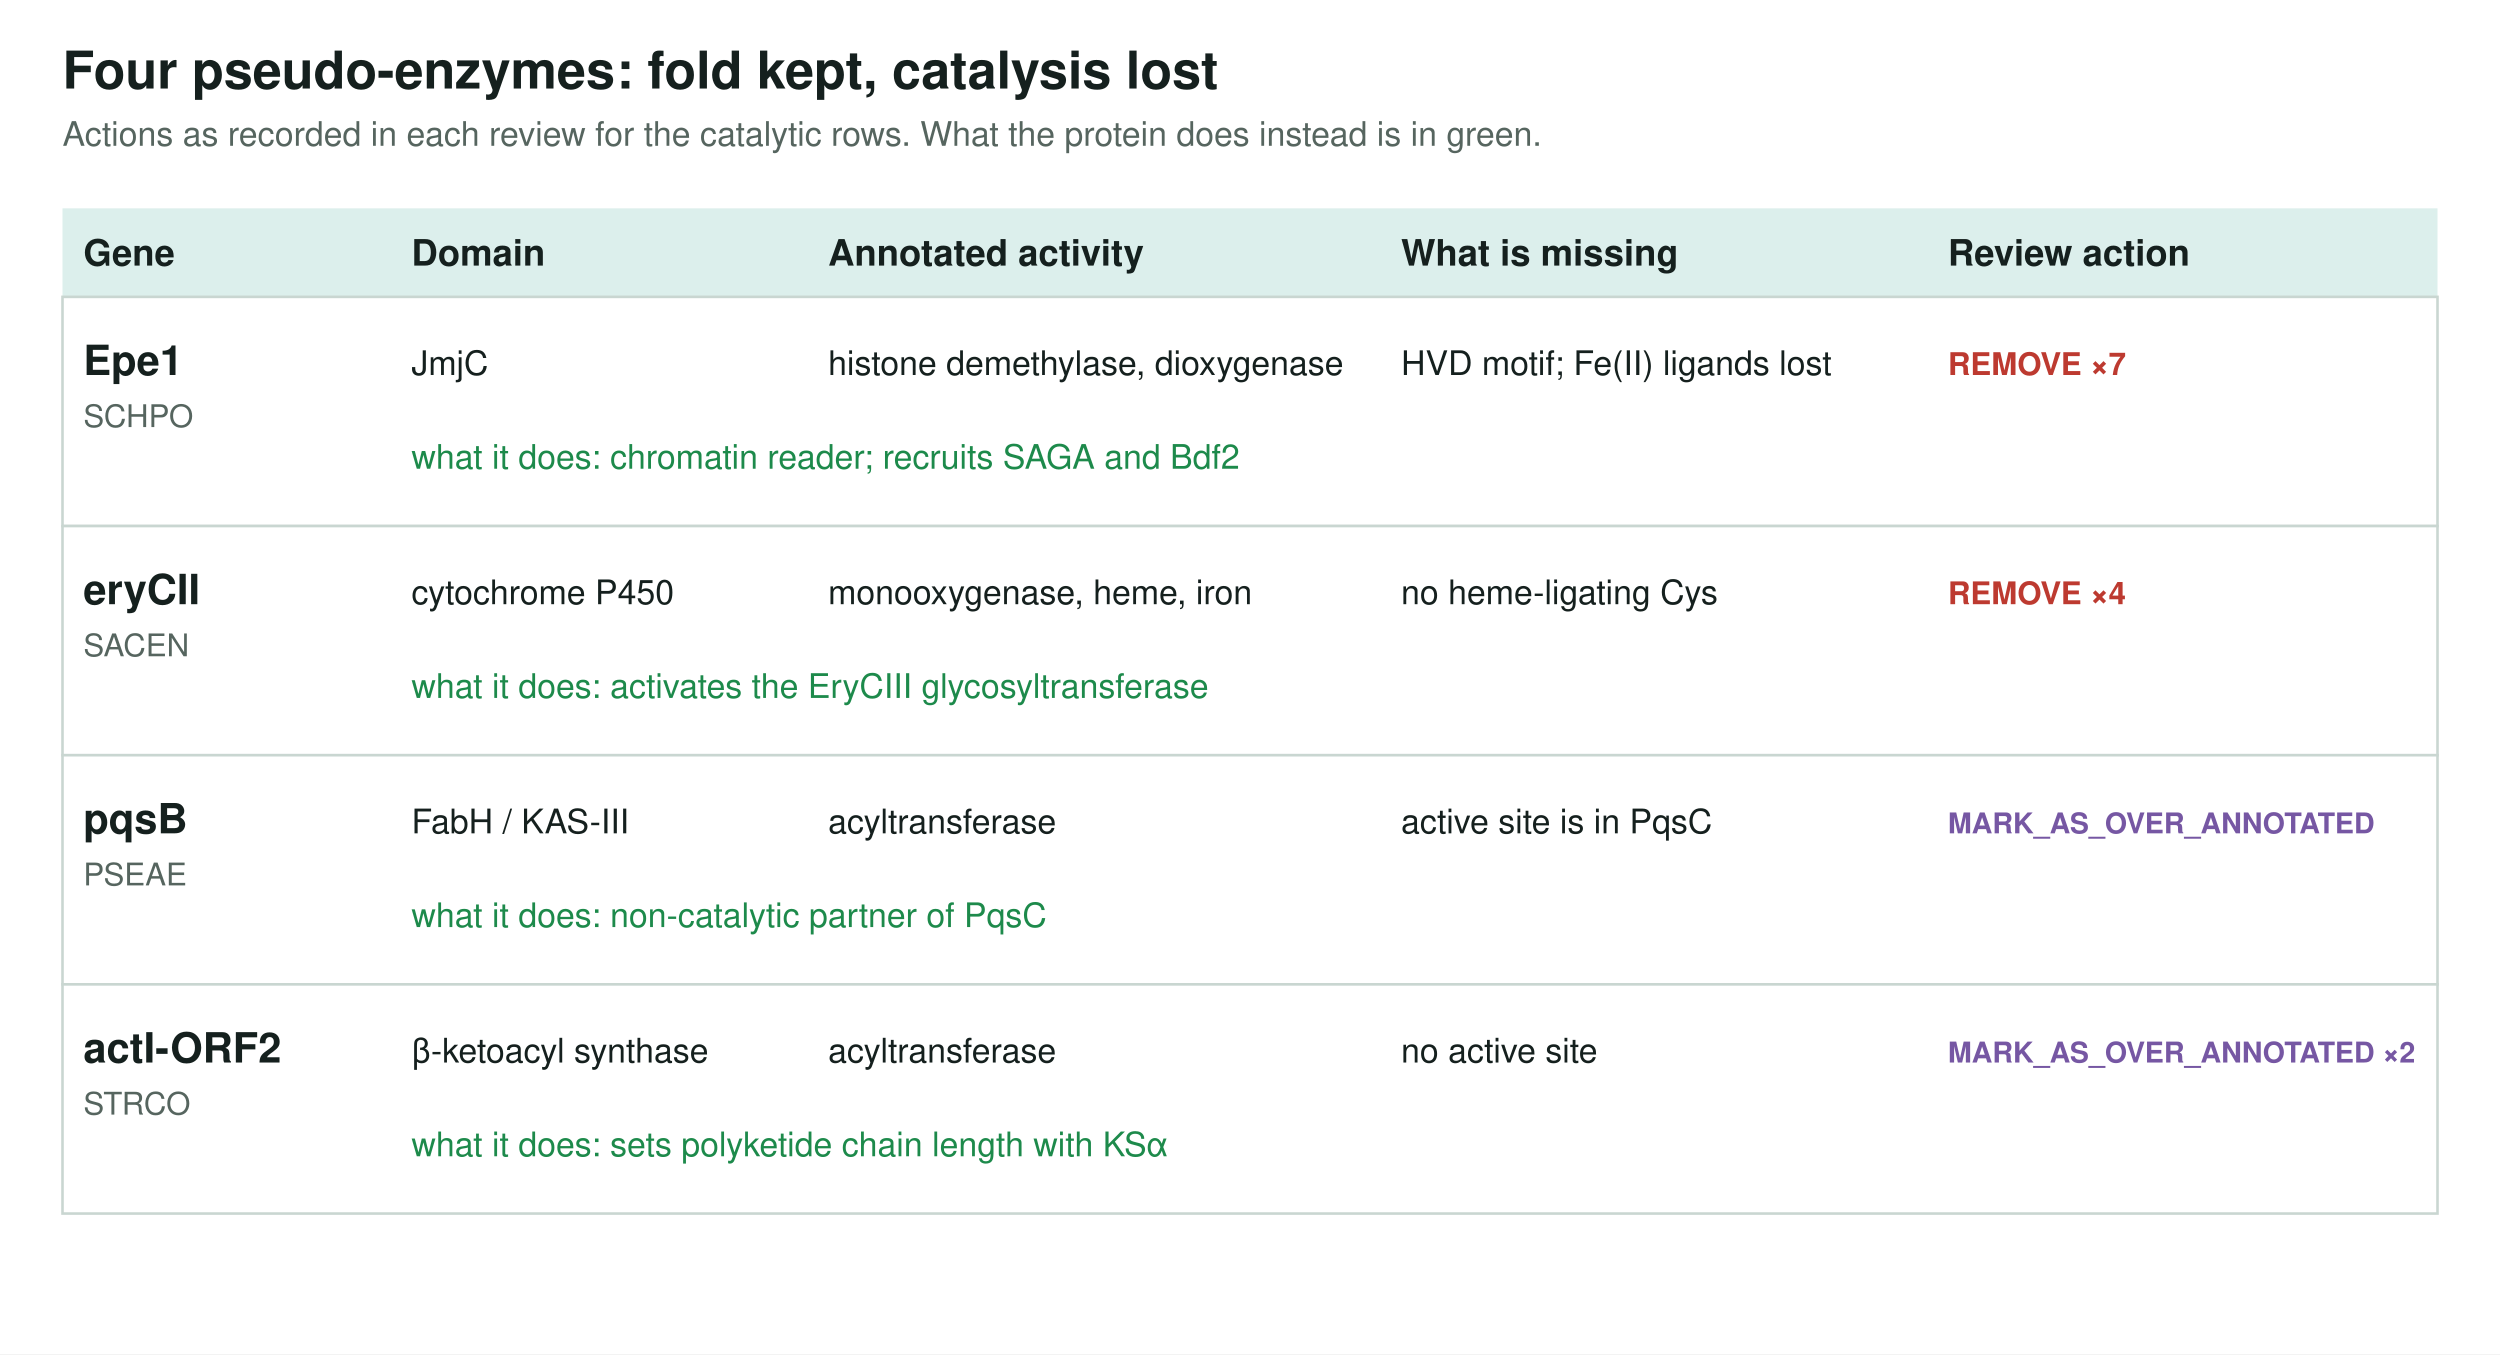
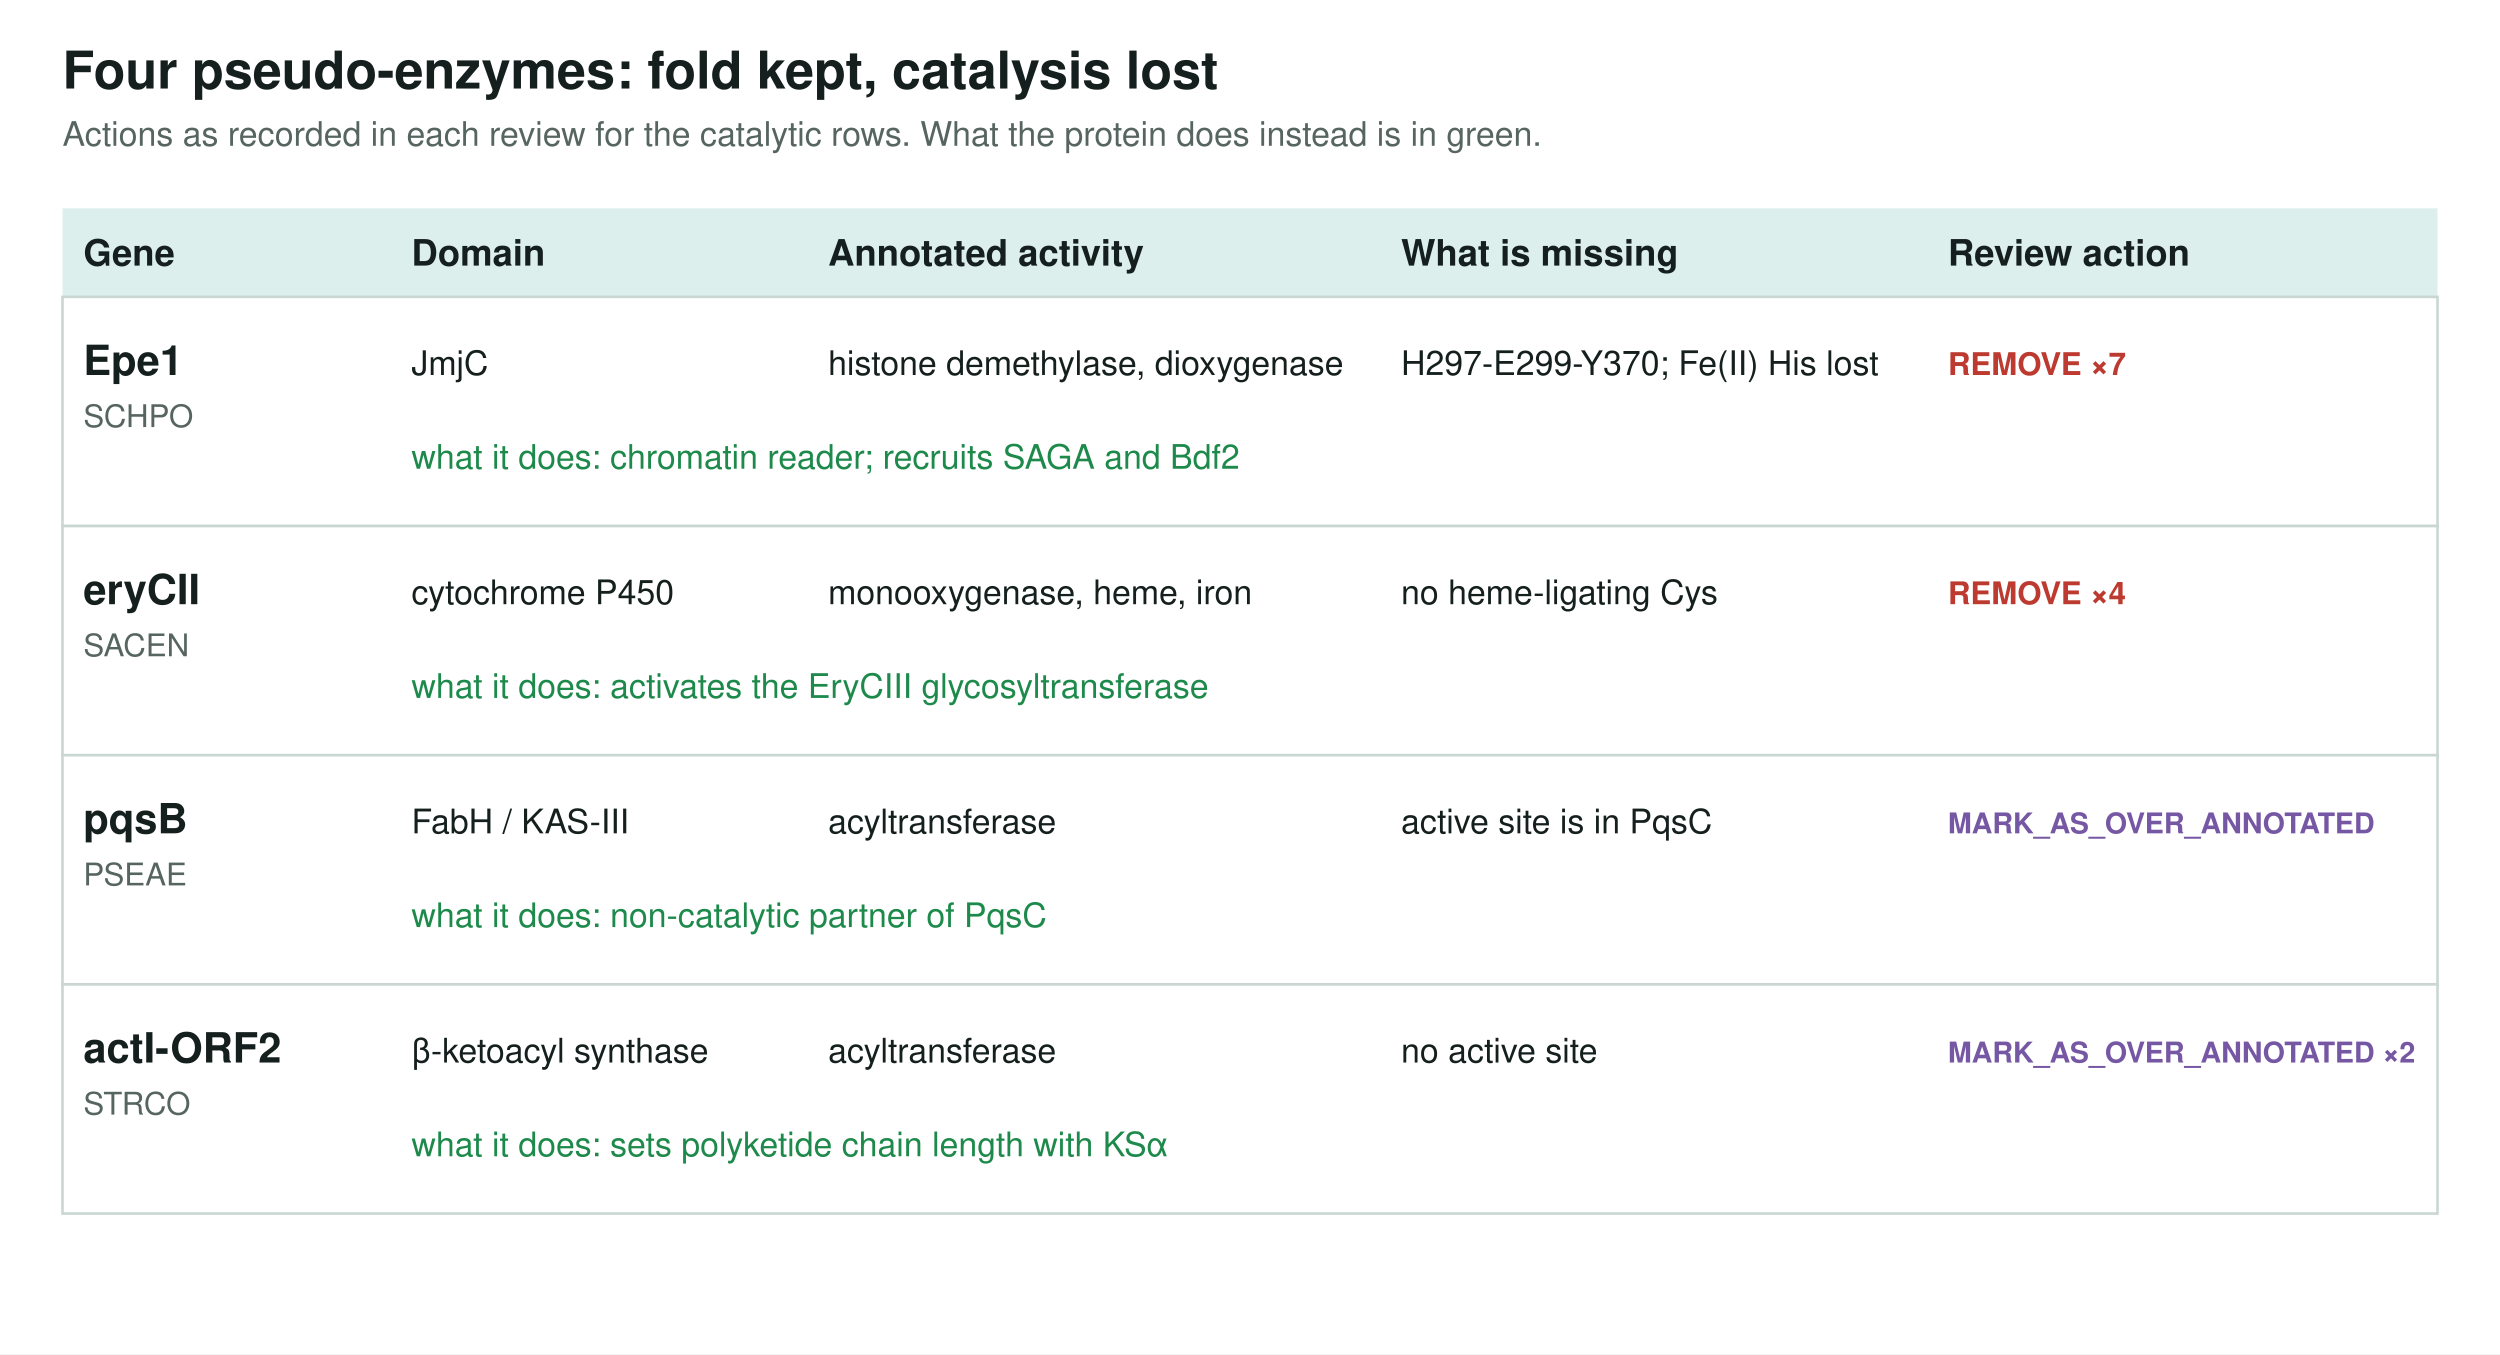
<svg xmlns="http://www.w3.org/2000/svg" viewBox="0 0 960 520" width="960" height="520" font-family="Helvetica, Arial, sans-serif">
  <rect width="960" height="520" fill="#ffffff" />
  <text x="24" y="34" font-size="20" font-weight="bold" fill="#15201e">Four pseudo-enzymes: fold kept, catalysis lost</text>
  <text x="24" y="56" font-size="13" fill="#56655f">Actions as recorded in each review for the catalytic rows. What the protein does instead is in green.</text>
  <rect x="24" y="80" width="912" height="34" fill="#dcefec" />
  <text x="32" y="102" font-size="14" font-weight="bold" fill="#15201e">Gene</text>
  <text x="158" y="102" font-size="14" font-weight="bold" fill="#15201e">Domain</text>
  <text x="318" y="102" font-size="14" font-weight="bold" fill="#15201e">Annotated activity</text>
  <text x="538" y="102" font-size="14" font-weight="bold" fill="#15201e">What is missing</text>
  <text x="748" y="102" font-size="14" font-weight="bold" fill="#15201e">Review action</text>
  <rect x="24" y="114" width="912" height="88" fill="#ffffff" stroke="#c9d6d1" />
  <text x="32" y="144" font-size="16" font-weight="bold" fill="#15201e">Epe1</text>
  <text x="32" y="164" font-size="12" fill="#56655f">SCHPO</text>
  <text x="158" y="144" font-size="13" fill="#15201e">JmjC</text>
  <text x="318" y="144" font-size="13" fill="#15201e">histone demethylase, dioxygenase</text>
-   <text x="538" y="144" font-size="13" fill="#15201e">HVD motif; Fe(II) ligands lost</text>
+   <text x="538" y="144" font-size="13" fill="#15201e">H297-E299-Y370; Fe(II) His lost</text>
  <text x="748" y="144" font-size="12" font-weight="bold" fill="#bd3a30">REMOVE ×7</text>
  <text x="158" y="180" font-size="13" fill="#1d8a4b">what it does: chromatin reader; recruits SAGA and Bdf2</text>
  <rect x="24" y="202" width="912" height="88" fill="#ffffff" stroke="#c9d6d1" />
  <text x="32" y="232" font-size="16" font-weight="bold" fill="#15201e">eryCII</text>
  <text x="32" y="252" font-size="12" fill="#56655f">SACEN</text>
  <text x="158" y="232" font-size="13" fill="#15201e">cytochrome P450</text>
  <text x="318" y="232" font-size="13" fill="#15201e">monooxygenase, heme, iron</text>
  <text x="538" y="232" font-size="13" fill="#15201e">no heme-ligating Cys</text>
  <text x="748" y="232" font-size="12" font-weight="bold" fill="#bd3a30">REMOVE ×4</text>
  <text x="158" y="268" font-size="13" fill="#1d8a4b">what it does: activates the EryCIII glycosyltransferase</text>
  <rect x="24" y="290" width="912" height="88" fill="#ffffff" stroke="#c9d6d1" />
  <text x="32" y="320" font-size="16" font-weight="bold" fill="#15201e">pqsB</text>
  <text x="32" y="340" font-size="12" fill="#56655f">PSEAE</text>
  <text x="158" y="320" font-size="13" fill="#15201e">FabH / KAS-III</text>
  <text x="318" y="320" font-size="13" fill="#15201e">acyltransferase</text>
  <text x="538" y="320" font-size="13" fill="#15201e">active site is in PqsC</text>
  <text x="748" y="320" font-size="11" font-weight="bold" fill="#7657a3">MARK_AS_OVER_ANNOTATED</text>
  <text x="158" y="356" font-size="13" fill="#1d8a4b">what it does: non-catalytic partner of PqsC</text>
  <rect x="24" y="378" width="912" height="88" fill="#ffffff" stroke="#c9d6d1" />
  <text x="32" y="408" font-size="16" font-weight="bold" fill="#15201e">actI-ORF2</text>
  <text x="32" y="428" font-size="12" fill="#56655f">STRCO</text>
  <text x="158" y="408" font-size="13" fill="#15201e">β-ketoacyl synthase</text>
  <text x="318" y="408" font-size="13" fill="#15201e">acyltransferase</text>
  <text x="538" y="408" font-size="13" fill="#15201e">no active site</text>
  <text x="748" y="408" font-size="11" font-weight="bold" fill="#7657a3">MARK_AS_OVER_ANNOTATED ×2</text>
  <text x="158" y="444" font-size="13" fill="#1d8a4b">what it does: sets polyketide chain length with KSα</text>
</svg>
